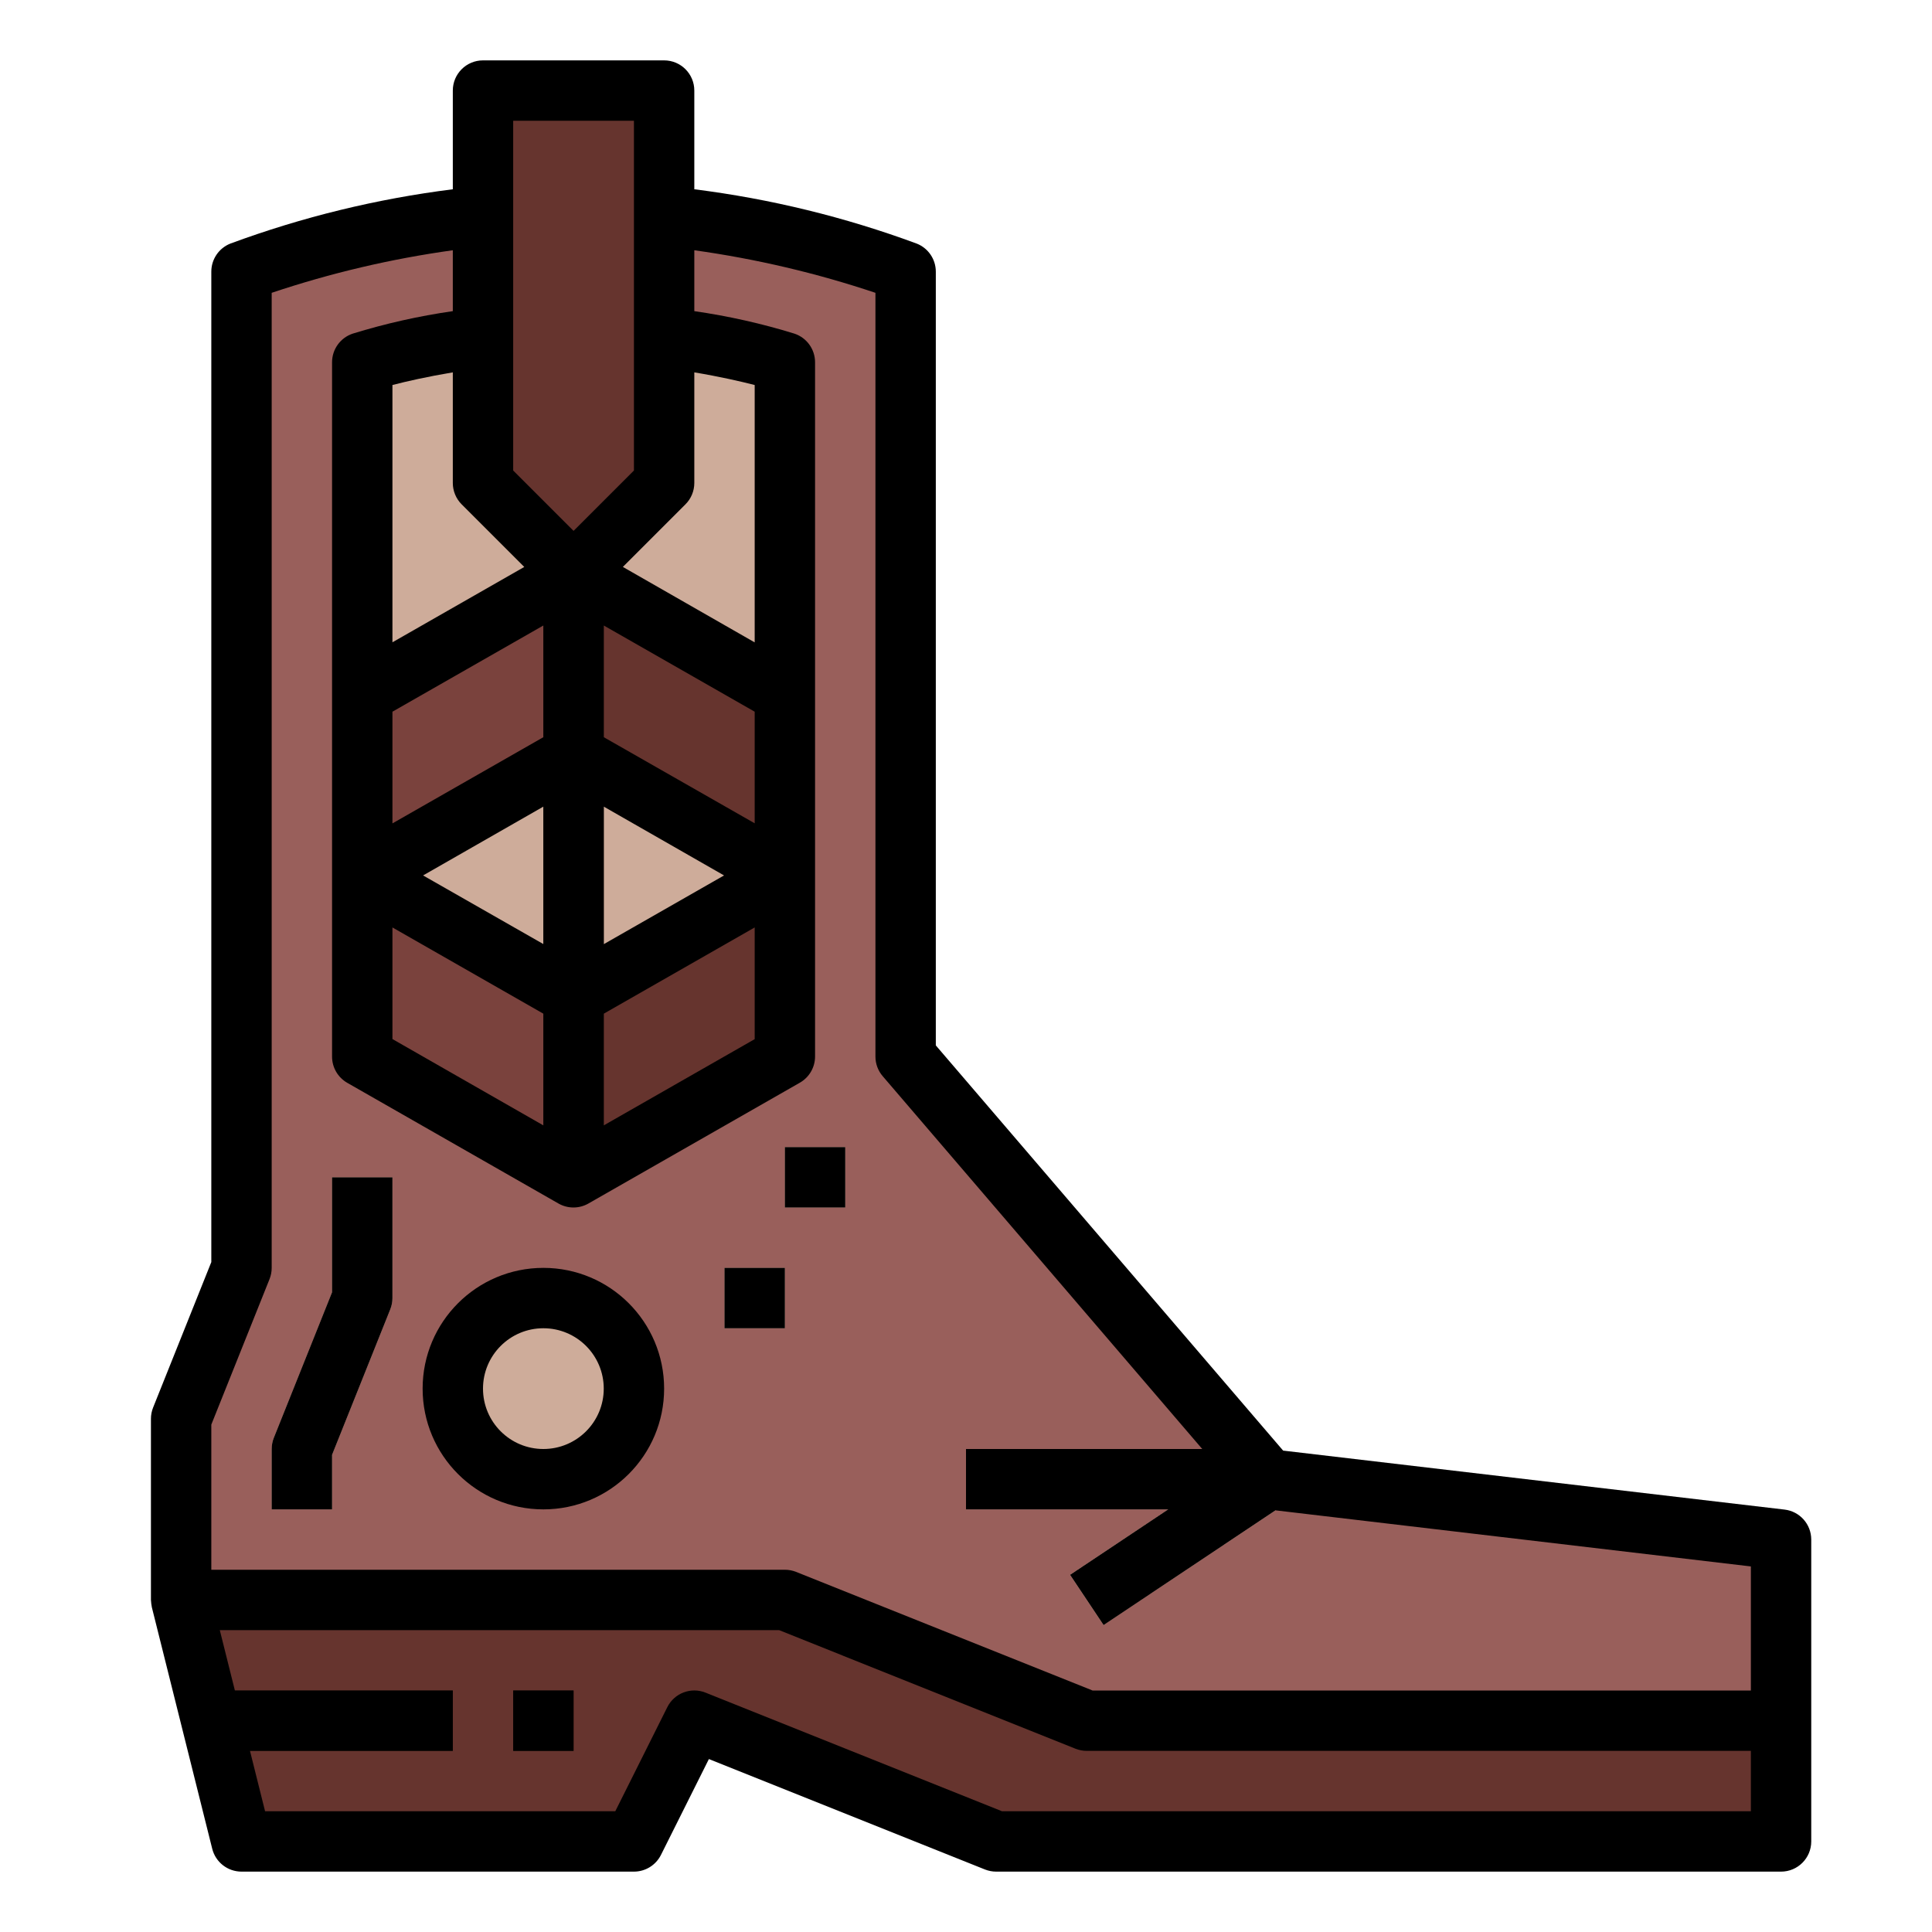
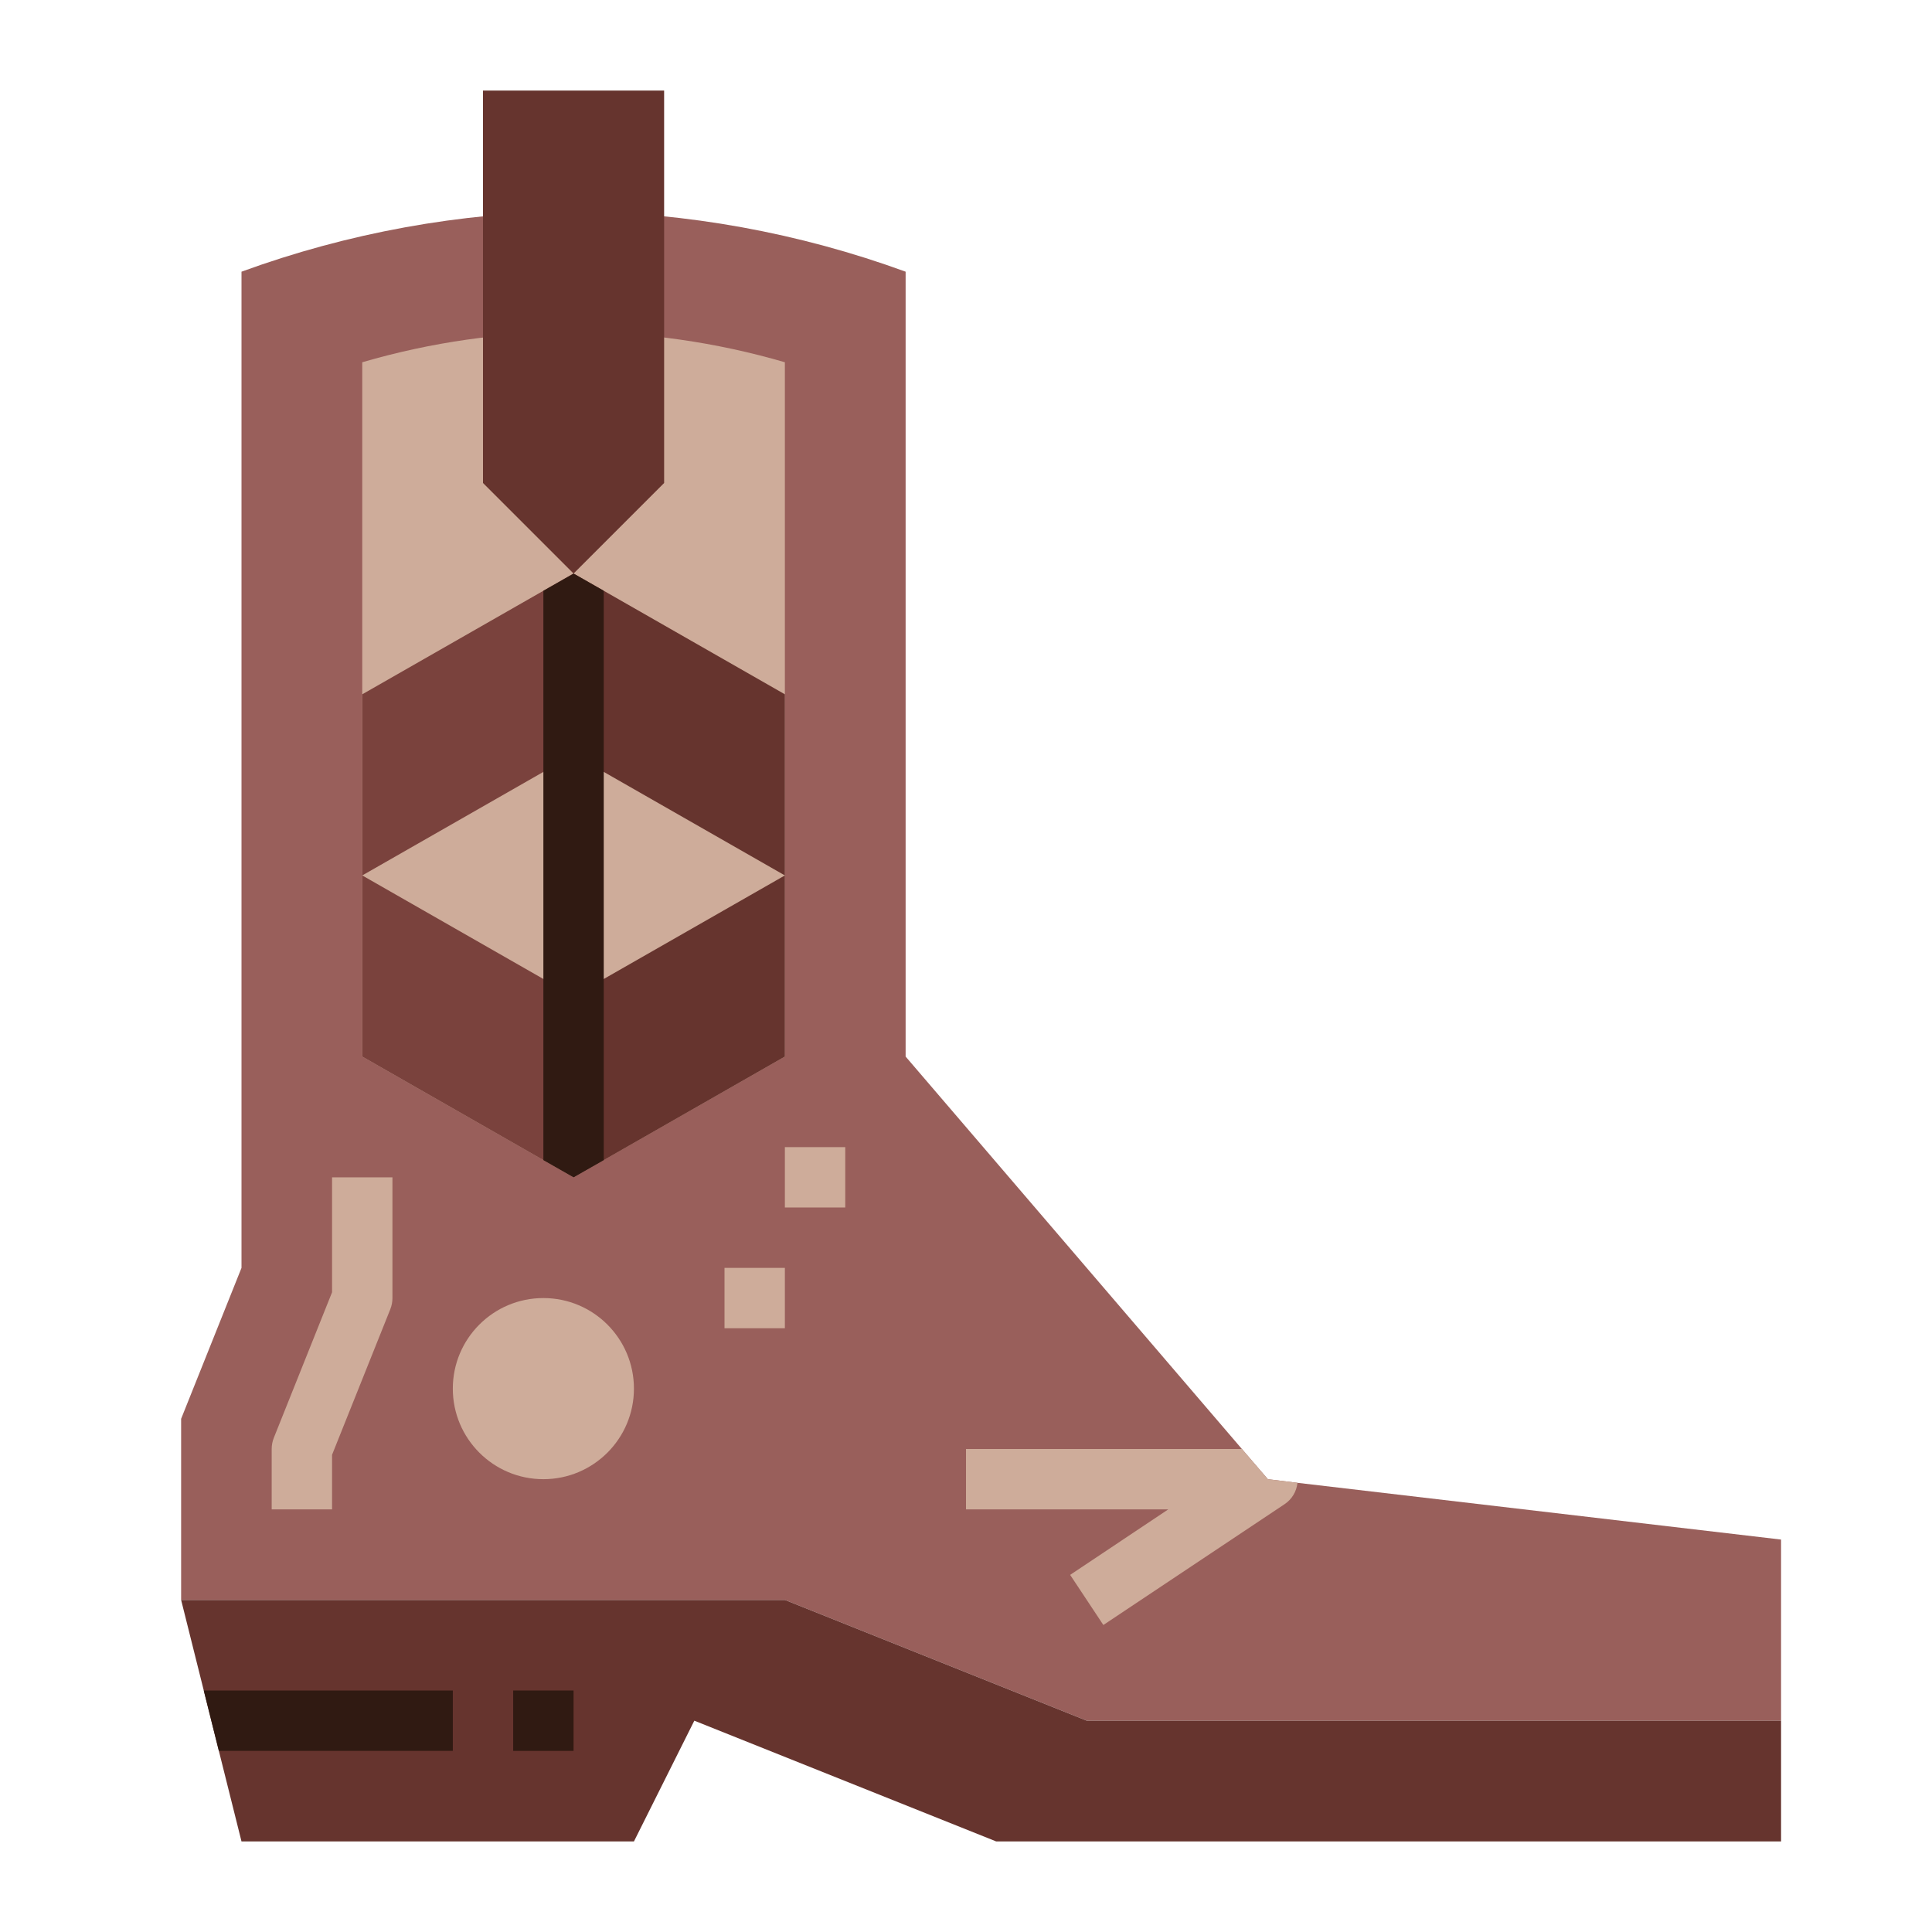
<svg xmlns="http://www.w3.org/2000/svg" height="512" viewBox="0 0 64 64" width="512">
-   <g id="Filled_outline" data-name="Filled outline">
-     <path d="m42 49-12-14v-26a33.008 33.008 0 0 0 -11-2 33.008 33.008 0 0 0 -11 2v33l-2 5v6h20l10 4h23v-6z" fill="#995f5b" />
-     <path d="m26 35-7 4-7-4v-23a25 25 0 0 1 14 0z" fill="#ceac9a" />
-     <path d="m36 57-10-4h-20l2 8h13l2-4 10 4h26v-4z" fill="#66342e" />
-     <path d="m7 56h8v2h-8z" fill="#301a12" />
-     <path d="m17 56h2v2h-2z" fill="#301a12" />
-     <path d="m11 50h-2v-2a1 1 0 0 1 .071-.371l1.929-4.821v-3.808h2v4a1 1 0 0 1 -.071.371l-1.929 4.821z" fill="#ceac9a" />
-     <path d="m19 25-7 4v-6l7-4z" fill="#7a423d" />
-     <path d="m19 25 7 4v-6l-7-4z" fill="#66342e" />
-     <path d="m19 33-7-4v6l7 4z" fill="#7a423d" />
-     <path d="m19 33 7-4v6l-7 4z" fill="#66342e" />
-     <g fill="#ceac9a">
-       <circle cx="18" cy="46" r="3" />
-       <path d="m36.555 53.832-1.11-1.664 3.255-2.168h-6.7v-2h10a1 1 0 0 1 .555 1.832z" />
-       <path d="m26 38h2v2h-2z" />
-       <path d="m24 42h2v2h-2z" />
-     </g>
-     <path d="m22 16-3 3-3-3v-13h6z" fill="#66342e" />
-     <path d="m18 19h2v20h-2z" fill="#301a12" />
-     <path d="m17 56h2v2h-2z" />
-     <path d="m11 42.808-1.929 4.821a1 1 0 0 0 -.071.371v2h2v-1.808l1.929-4.821a1 1 0 0 0 .071-.371v-4h-2z" />
-     <path d="m22 2h-6a1 1 0 0 0 -1 1v3.27a33.165 33.165 0 0 0 -7.372 1.8 1 1 0 0 0 -.628.93v32.808l-1.929 4.821a1 1 0 0 0 -.071.371v6a1.838 1.838 0 0 0 .03.242l2 8a1 1 0 0 0 .97.758h13a1 1 0 0 0 .895-.553l1.588-3.176 9.145 3.658a1.012 1.012 0 0 0 .372.071h26a1 1 0 0 0 1-1v-10a1 1 0 0 0 -.883-.993l-16.612-1.954-11.505-13.423v-25.63a1 1 0 0 0 -.628-.929 33.165 33.165 0 0 0 -7.372-1.801v-3.27a1 1 0 0 0 -1-1zm-6.707 14.707 2.074 2.074-4.367 2.496v-8.523c.465-.121 1.157-.278 2-.419v3.665a1 1 0 0 0 .293.707zm2.707 7.713-5 2.856v-3.7l5-2.856zm0 2.3v4.554l-3.985-2.274zm2 0 3.985 2.28-3.985 2.277zm5 .553-5-2.853v-3.7l5 2.856zm-12 3.45 5 2.857v3.7l-5-2.86zm7 2.857 5-2.857v3.7l-5 2.857zm5-12.3-4.367-2.5 2.074-2.074a1 1 0 0 0 .293-.706v-3.665c.843.141 1.535.3 2 .419zm-8-17.28h4v11.586l-2 2-2-2zm41 56h-24.808l-9.82-3.929a1 1 0 0 0 -1.267.482l-1.723 3.447h-11.601l-.5-2h6.719v-2h-7.219l-.5-2h18.527l9.82 3.929a1.012 1.012 0 0 0 .372.071h22zm-29-50.3v25.3a.994.994 0 0 0 .241.65l10.585 12.35h-7.826v2h6.7l-3.252 2.168 1.11 1.664 5.694-3.8 15.748 1.858v4.11h-21.808l-9.82-3.929a1.012 1.012 0 0 0 -.372-.071h-19v-4.808l1.929-4.821a1 1 0 0 0 .071-.371v-32.3a33.2 33.2 0 0 1 6-1.41v2.017a21.781 21.781 0 0 0 -3.316.745 1 1 0 0 0 -.684.948v23a1 1 0 0 0 .5.868l7 4a1 1 0 0 0 .992 0l7-4a1 1 0 0 0 .508-.868v-23a1 1 0 0 0 -.684-.948 21.781 21.781 0 0 0 -3.316-.745v-2.017a33.4 33.4 0 0 1 6 1.41z" />
-     <path d="m18 42a4 4 0 1 0 4 4 4 4 0 0 0 -4-4zm0 6a2 2 0 1 1 2-2 2 2 0 0 1 -2 2z" />
+   <path d="m59 51v6h-23l-10-4h-20v-6l2-5v-33a33.008 33.008 0 0 1 11-2 33.008 33.008 0 0 1 11 2v26l11.14 13 .86 1 .98.12z" fill="#995f5b" />
+   <path d="m26 35-7 4-7-4v-23a25 25 0 0 1 14 0z" fill="#ceac9a" />
+   <path d="m59 57v4h-26l-10-4-2 4h-13l-2-8h20l10 4z" fill="#66342e" />
+   <path d="m15 56v2h-7.75l-.5-2z" fill="#301a12" />
+   <path d="m17 56h2v2h-2z" fill="#301a12" />
+   <path d="m11 50h-2v-2a1 1 0 0 1 .071-.371l1.929-4.821v-3.808h2v4a1 1 0 0 1 -.071.371l-1.929 4.821z" fill="#ceac9a" />
+   <path d="m19 19v6l-1 .57-6 3.43v-6l6-3.43z" fill="#7a423d" />
+   <path d="m26 23v6l-6-3.43-1-.57v-6l1 .57z" fill="#66342e" />
+   <path d="m19 33v6l-1-.57-6-3.43v-6l6 3.43z" fill="#7a423d" />
+   <path d="m26 29v6l-6 3.43-1 .57v-6l1-.57z" fill="#66342e" />
+   <g fill="#ceac9a">
+     <circle cx="18" cy="46" r="3" />
+     <path d="m42.98 49.12a.964.964 0 0 1 -.43.71l-6 4-1.1-1.66 3.25-2.17h-6.7v-2h9.14l.86 1z" />
    <path d="m26 38h2v2h-2z" />
    <path d="m24 42h2v2h-2z" />
  </g>
+   <path d="m22 16-3 3-3-3v-13h6z" fill="#66342e" />
+   <path d="m20 19.57v18.86l-1 .57-1-.57v-18.86l1-.57z" fill="#301a12" />
</svg>
